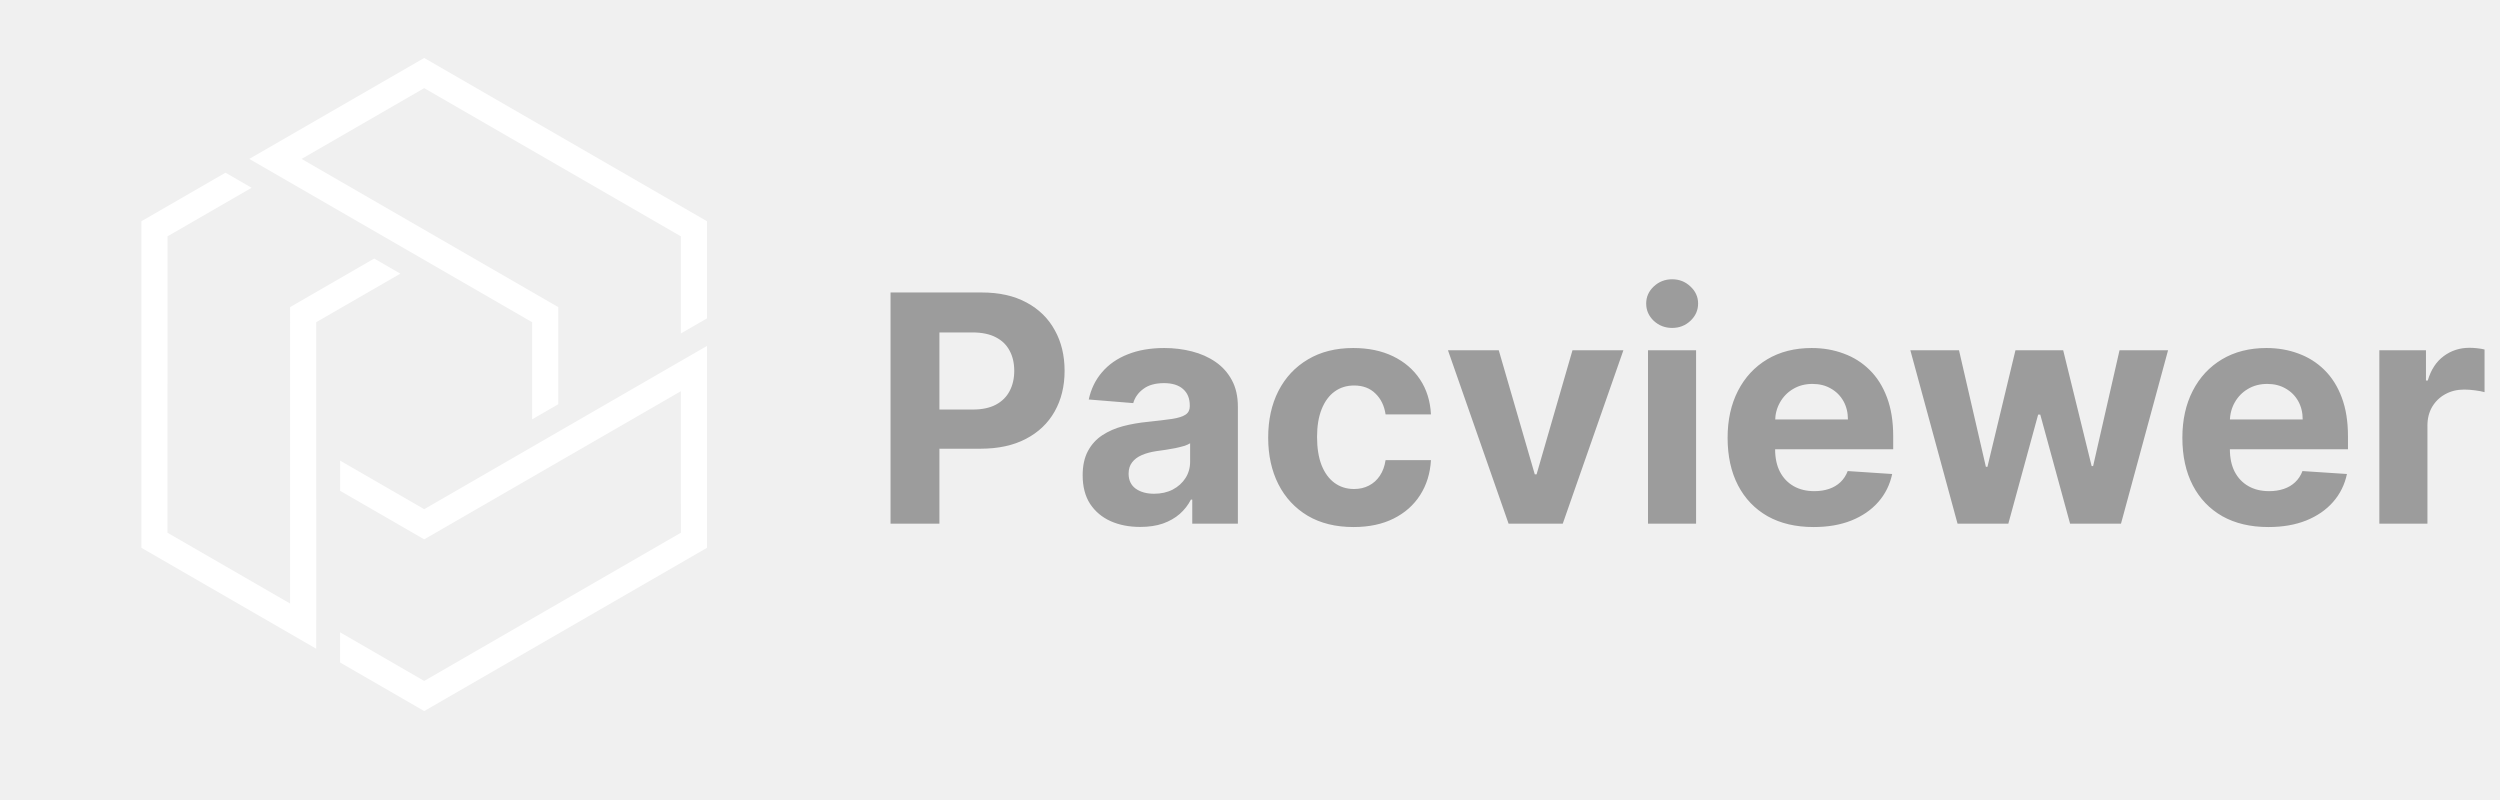
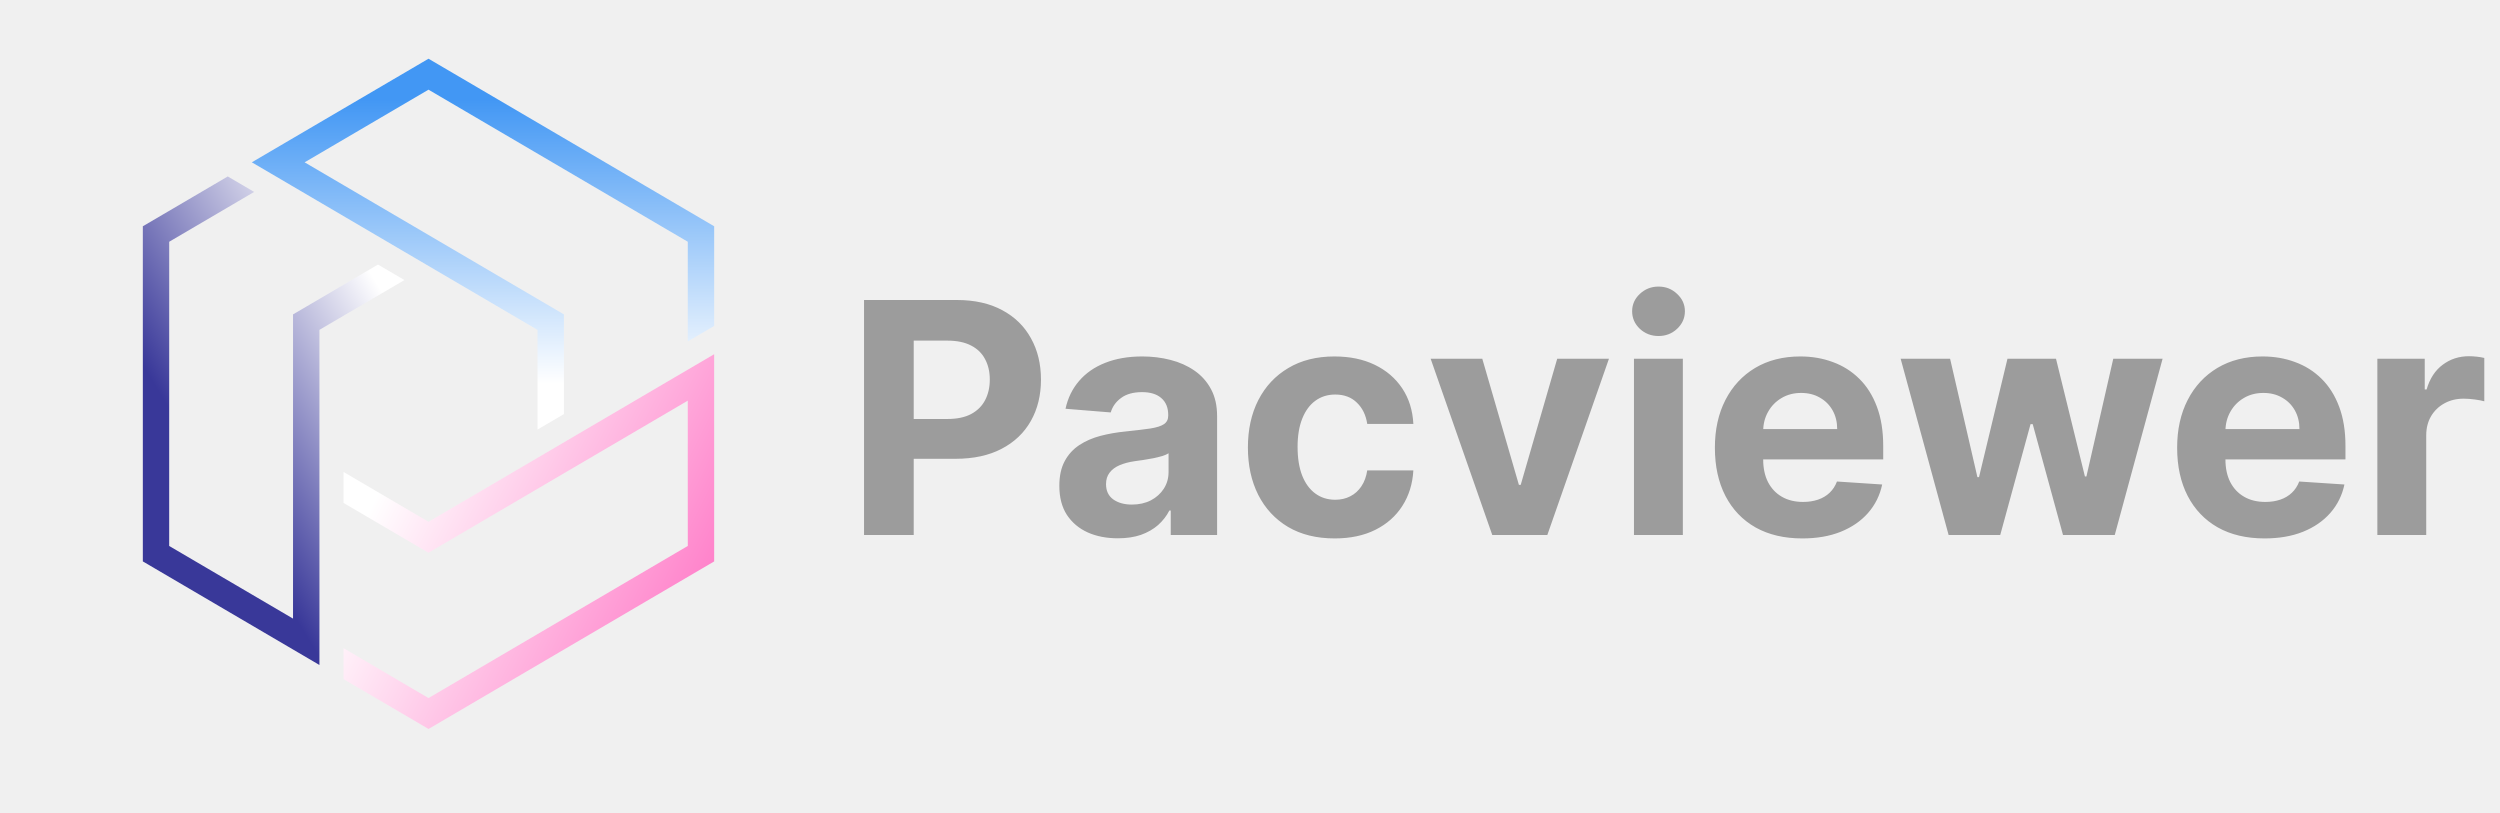
- <svg xmlns="http://www.w3.org/2000/svg" width="247" height="79" viewBox="0 0 247 79" fill="none">
-   <path fill-rule="evenodd" clip-rule="evenodd" d="M69.852 31.453L69.852 21.86L41.911 5.728L24.63 15.7L28.5 17.934L52.575 31.834L52.575 41.428L55.156 39.937L55.156 30.344L29.795 15.702L41.911 8.708L67.272 23.35L67.272 32.943L69.852 31.453Z" fill="white" />
-   <path fill-rule="evenodd" clip-rule="evenodd" d="M22.278 17.063L13.97 21.859L13.97 54.122L31.242 64.094L31.245 59.637L31.242 31.831L39.554 27.037L36.97 25.545L28.662 30.342L28.66 59.629L16.548 52.636L16.55 23.349L24.858 18.552L22.278 17.063Z" fill="white" />
-   <path fill-rule="evenodd" clip-rule="evenodd" d="M33.601 65.454L41.913 70.253L69.853 54.122L69.851 34.177L65.988 36.405L41.911 50.308L33.603 45.512L33.602 48.492L41.91 53.288L67.27 38.648L67.274 52.633L41.911 67.278L33.601 62.474L33.601 65.454Z" fill="white" />
-   <path d="M87.985 51.738V28.897H96.996C98.729 28.897 100.205 29.228 101.424 29.89C102.643 30.544 103.573 31.455 104.212 32.622C104.859 33.782 105.182 35.12 105.182 36.637C105.182 38.154 104.855 39.492 104.201 40.652C103.547 41.812 102.599 42.715 101.357 43.362C100.123 44.009 98.628 44.333 96.874 44.333H91.13V40.463H96.093C97.022 40.463 97.788 40.303 98.391 39.983C99 39.656 99.454 39.206 99.751 38.633C100.056 38.054 100.208 37.388 100.208 36.637C100.208 35.879 100.056 35.217 99.751 34.652C99.454 34.08 99 33.637 98.391 33.325C97.781 33.005 97.008 32.845 96.071 32.845H92.814V51.738H87.985ZM112.655 52.061C111.562 52.061 110.588 51.872 109.733 51.492C108.878 51.106 108.201 50.537 107.703 49.786C107.212 49.028 106.967 48.084 106.967 46.953C106.967 46.002 107.142 45.202 107.491 44.556C107.84 43.909 108.316 43.388 108.918 42.994C109.521 42.6 110.205 42.303 110.971 42.102C111.744 41.901 112.554 41.76 113.402 41.678C114.398 41.574 115.201 41.477 115.811 41.388C116.42 41.292 116.863 41.15 117.138 40.964C117.413 40.779 117.551 40.504 117.551 40.139V40.072C117.551 39.366 117.328 38.819 116.881 38.433C116.443 38.046 115.818 37.853 115.008 37.853C114.153 37.853 113.472 38.042 112.967 38.422C112.461 38.793 112.127 39.262 111.963 39.827L107.569 39.47C107.792 38.429 108.231 37.529 108.885 36.771C109.539 36.005 110.383 35.418 111.417 35.009C112.458 34.593 113.662 34.384 115.03 34.384C115.982 34.384 116.893 34.496 117.762 34.719C118.64 34.942 119.417 35.288 120.093 35.756C120.777 36.225 121.316 36.827 121.71 37.563C122.105 38.291 122.302 39.165 122.302 40.184V51.738H117.796V49.362H117.662C117.387 49.898 117.019 50.37 116.558 50.779C116.097 51.18 115.543 51.496 114.896 51.727C114.249 51.95 113.502 52.061 112.655 52.061ZM114.015 48.782C114.714 48.782 115.331 48.645 115.867 48.37C116.402 48.087 116.822 47.708 117.127 47.232C117.432 46.756 117.584 46.217 117.584 45.615V43.797C117.435 43.894 117.231 43.983 116.971 44.065C116.718 44.139 116.432 44.21 116.112 44.277C115.792 44.336 115.472 44.392 115.153 44.444C114.833 44.489 114.543 44.529 114.283 44.567C113.725 44.648 113.238 44.779 112.822 44.957C112.406 45.136 112.082 45.377 111.852 45.682C111.621 45.979 111.506 46.351 111.506 46.797C111.506 47.444 111.74 47.938 112.208 48.281C112.684 48.615 113.287 48.782 114.015 48.782ZM133.727 52.072C131.973 52.072 130.463 51.701 129.199 50.957C127.943 50.206 126.976 49.165 126.3 47.834C125.631 46.504 125.296 44.972 125.296 43.24C125.296 41.485 125.634 39.946 126.311 38.622C126.995 37.291 127.965 36.254 129.222 35.511C130.478 34.76 131.973 34.384 133.705 34.384C135.199 34.384 136.508 34.656 137.631 35.199C138.753 35.741 139.642 36.503 140.296 37.485C140.95 38.466 141.311 39.619 141.378 40.942H136.895C136.768 40.087 136.434 39.399 135.891 38.879C135.356 38.351 134.653 38.087 133.783 38.087C133.047 38.087 132.404 38.288 131.854 38.689C131.311 39.083 130.887 39.66 130.582 40.418C130.277 41.176 130.125 42.095 130.125 43.173C130.125 44.266 130.274 45.195 130.571 45.961C130.876 46.727 131.304 47.31 131.854 47.712C132.404 48.113 133.047 48.314 133.783 48.314C134.326 48.314 134.813 48.202 135.244 47.979C135.683 47.756 136.043 47.433 136.326 47.009C136.616 46.578 136.805 46.061 136.895 45.459H141.378C141.304 46.767 140.947 47.92 140.307 48.916C139.675 49.905 138.802 50.678 137.686 51.236C136.571 51.794 135.252 52.072 133.727 52.072ZM160.39 34.608L154.401 51.738H149.048L143.059 34.608H148.078L151.636 46.864H151.814L155.36 34.608H160.39ZM162.822 51.738V34.608H167.573V51.738H162.822ZM165.208 32.399C164.502 32.399 163.896 32.165 163.39 31.697C162.892 31.221 162.643 30.652 162.643 29.99C162.643 29.336 162.892 28.775 163.39 28.306C163.896 27.83 164.502 27.593 165.208 27.593C165.915 27.593 166.517 27.83 167.015 28.306C167.52 28.775 167.773 29.336 167.773 29.99C167.773 30.652 167.52 31.221 167.015 31.697C166.517 32.165 165.915 32.399 165.208 32.399ZM179.185 52.072C177.423 52.072 175.906 51.715 174.635 51.002C173.371 50.281 172.397 49.262 171.713 47.946C171.029 46.623 170.687 45.057 170.687 43.251C170.687 41.489 171.029 39.942 171.713 38.611C172.397 37.28 173.36 36.243 174.601 35.5C175.851 34.756 177.315 34.384 178.996 34.384C180.126 34.384 181.178 34.567 182.152 34.931C183.133 35.288 183.988 35.827 184.717 36.548C185.453 37.269 186.025 38.176 186.434 39.269C186.843 40.355 187.048 41.626 187.048 43.083V44.388H172.583V41.444H182.575C182.575 40.76 182.427 40.154 182.129 39.626C181.832 39.098 181.419 38.686 180.891 38.388C180.371 38.083 179.765 37.931 179.074 37.931C178.352 37.931 177.713 38.098 177.155 38.433C176.605 38.76 176.174 39.202 175.862 39.76C175.549 40.31 175.39 40.923 175.382 41.6V44.399C175.382 45.247 175.538 45.979 175.851 46.596C176.17 47.214 176.62 47.689 177.2 48.024C177.78 48.359 178.468 48.526 179.263 48.526C179.791 48.526 180.274 48.452 180.713 48.303C181.152 48.154 181.527 47.931 181.839 47.634C182.152 47.336 182.39 46.972 182.553 46.541L186.947 46.831C186.724 47.886 186.267 48.808 185.576 49.596C184.892 50.377 184.007 50.987 182.921 51.425C181.843 51.857 180.598 52.072 179.185 52.072ZM193.405 51.738L188.743 34.608H193.55L196.204 46.117H196.36L199.126 34.608H203.843L206.654 46.05H206.799L209.409 34.608H214.204L209.554 51.738H204.524L201.579 40.964H201.368L198.423 51.738H193.405ZM224.116 52.072C222.354 52.072 220.837 51.715 219.566 51.002C218.302 50.281 217.328 49.262 216.644 47.946C215.96 46.623 215.618 45.057 215.618 43.251C215.618 41.489 215.96 39.942 216.644 38.611C217.328 37.28 218.291 36.243 219.532 35.5C220.781 34.756 222.246 34.384 223.926 34.384C225.056 34.384 226.109 34.567 227.083 34.931C228.064 35.288 228.919 35.827 229.648 36.548C230.384 37.269 230.956 38.176 231.365 39.269C231.774 40.355 231.979 41.626 231.979 43.083V44.388H217.514V41.444H227.506C227.506 40.76 227.358 40.154 227.06 39.626C226.763 39.098 226.35 38.686 225.822 38.388C225.302 38.083 224.696 37.931 224.004 37.931C223.283 37.931 222.644 38.098 222.086 38.433C221.536 38.76 221.105 39.202 220.792 39.76C220.48 40.31 220.32 40.923 220.313 41.6V44.399C220.313 45.247 220.469 45.979 220.781 46.596C221.101 47.214 221.551 47.689 222.131 48.024C222.711 48.359 223.398 48.526 224.194 48.526C224.722 48.526 225.205 48.452 225.644 48.303C226.083 48.154 226.458 47.931 226.77 47.634C227.083 47.336 227.32 46.972 227.484 46.541L231.878 46.831C231.655 47.886 231.198 48.808 230.506 49.596C229.822 50.377 228.938 50.987 227.852 51.425C226.774 51.857 225.529 52.072 224.116 52.072ZM235.079 51.738V34.608H239.685V37.596H239.863C240.176 36.533 240.7 35.73 241.436 35.187C242.172 34.637 243.02 34.362 243.979 34.362C244.217 34.362 244.473 34.377 244.748 34.407C245.023 34.437 245.265 34.477 245.473 34.529V38.745C245.25 38.678 244.941 38.619 244.547 38.567C244.153 38.515 243.793 38.489 243.466 38.489C242.767 38.489 242.142 38.641 241.592 38.946C241.049 39.243 240.618 39.66 240.298 40.195C239.986 40.73 239.83 41.347 239.83 42.046V51.738H235.079Z" fill="#9C9C9C" />
+ <svg xmlns="http://www.w3.org/2000/svg" width="243" height="79" viewBox="0 0 243 79" fill="none">
+   <path d="M83.985 52V29.16H92.996C94.729 29.16 96.205 29.49 97.424 30.152C98.643 30.806 99.573 31.717 100.212 32.885C100.859 34.044 101.182 35.383 101.182 36.899C101.182 38.416 100.855 39.755 100.201 40.914C99.547 42.074 98.599 42.978 97.357 43.624C96.123 44.271 94.628 44.595 92.874 44.595H87.13V40.725H92.093C93.022 40.725 93.788 40.565 94.391 40.245C95 39.918 95.454 39.468 95.751 38.896C96.056 38.316 96.208 37.65 96.208 36.899C96.208 36.141 96.056 35.479 95.751 34.914C95.454 34.342 95 33.899 94.391 33.587C93.781 33.267 93.008 33.108 92.071 33.108H88.814V52H83.985ZM108.655 52.323C107.562 52.323 106.588 52.134 105.733 51.755C104.878 51.368 104.201 50.799 103.703 50.048C103.212 49.29 102.967 48.346 102.967 47.216C102.967 46.264 103.142 45.465 103.491 44.818C103.84 44.171 104.316 43.651 104.918 43.256C105.521 42.862 106.205 42.565 106.971 42.364C107.744 42.163 108.554 42.022 109.402 41.94C110.398 41.836 111.201 41.74 111.811 41.65C112.42 41.554 112.863 41.413 113.138 41.227C113.413 41.041 113.551 40.766 113.551 40.401V40.334C113.551 39.628 113.328 39.082 112.881 38.695C112.443 38.308 111.818 38.115 111.008 38.115C110.153 38.115 109.472 38.305 108.967 38.684C108.461 39.056 108.127 39.524 107.963 40.089L103.569 39.732C103.792 38.691 104.231 37.792 104.885 37.033C105.539 36.267 106.383 35.68 107.417 35.271C108.458 34.855 109.662 34.647 111.03 34.647C111.982 34.647 112.893 34.758 113.762 34.981C114.64 35.204 115.417 35.55 116.093 36.018C116.777 36.487 117.316 37.089 117.71 37.825C118.105 38.554 118.302 39.427 118.302 40.446V52H113.796V49.624H113.662C113.387 50.16 113.019 50.632 112.558 51.041C112.097 51.442 111.543 51.758 110.896 51.989C110.249 52.212 109.502 52.323 108.655 52.323ZM110.015 49.045C110.714 49.045 111.331 48.907 111.867 48.632C112.402 48.349 112.822 47.97 113.127 47.494C113.432 47.019 113.584 46.48 113.584 45.877V44.059C113.435 44.156 113.231 44.245 112.971 44.327C112.718 44.401 112.432 44.472 112.112 44.539C111.792 44.598 111.472 44.654 111.153 44.706C110.833 44.751 110.543 44.792 110.283 44.829C109.725 44.911 109.238 45.041 108.822 45.219C108.406 45.398 108.082 45.639 107.852 45.944C107.621 46.242 107.506 46.613 107.506 47.059C107.506 47.706 107.74 48.201 108.208 48.543C108.684 48.877 109.287 49.045 110.015 49.045ZM129.727 52.335C127.973 52.335 126.463 51.963 125.199 51.219C123.943 50.468 122.976 49.428 122.3 48.097C121.631 46.766 121.296 45.234 121.296 43.502C121.296 41.747 121.634 40.208 122.311 38.885C122.995 37.554 123.965 36.517 125.222 35.773C126.478 35.022 127.973 34.647 129.705 34.647C131.199 34.647 132.508 34.918 133.631 35.461C134.753 36.004 135.642 36.766 136.296 37.747C136.95 38.728 137.311 39.881 137.378 41.204H132.895C132.768 40.349 132.434 39.662 131.891 39.141C131.356 38.613 130.653 38.349 129.783 38.349C129.047 38.349 128.404 38.55 127.854 38.952C127.311 39.346 126.887 39.922 126.582 40.68C126.277 41.438 126.125 42.357 126.125 43.435C126.125 44.528 126.274 45.457 126.571 46.223C126.876 46.989 127.304 47.572 127.854 47.974C128.404 48.375 129.047 48.576 129.783 48.576C130.326 48.576 130.813 48.465 131.244 48.242C131.683 48.019 132.043 47.695 132.326 47.271C132.616 46.84 132.805 46.323 132.895 45.721H137.378C137.304 47.03 136.947 48.182 136.307 49.178C135.675 50.167 134.802 50.941 133.686 51.498C132.571 52.056 131.252 52.335 129.727 52.335ZM156.39 34.87L150.401 52H145.048L139.059 34.87H144.078L147.636 47.126H147.814L151.36 34.87H156.39ZM158.822 52V34.87H163.573V52H158.822ZM161.208 32.661C160.502 32.661 159.896 32.427 159.39 31.959C158.892 31.483 158.643 30.914 158.643 30.253C158.643 29.598 158.892 29.037 159.39 28.569C159.896 28.093 160.502 27.855 161.208 27.855C161.915 27.855 162.517 28.093 163.015 28.569C163.52 29.037 163.773 29.598 163.773 30.253C163.773 30.914 163.52 31.483 163.015 31.959C162.517 32.427 161.915 32.661 161.208 32.661ZM175.185 52.335C173.423 52.335 171.906 51.978 170.635 51.264C169.371 50.543 168.397 49.524 167.713 48.208C167.029 46.885 166.687 45.32 166.687 43.513C166.687 41.751 167.029 40.204 167.713 38.873C168.397 37.543 169.36 36.505 170.601 35.762C171.851 35.018 173.315 34.647 174.996 34.647C176.126 34.647 177.178 34.829 178.152 35.193C179.133 35.55 179.988 36.089 180.717 36.81C181.453 37.531 182.025 38.438 182.434 39.532C182.843 40.617 183.048 41.888 183.048 43.346V44.651H168.583V41.706H178.575C178.575 41.022 178.427 40.416 178.129 39.888C177.832 39.36 177.419 38.948 176.891 38.65C176.371 38.346 175.765 38.193 175.074 38.193C174.352 38.193 173.713 38.36 173.155 38.695C172.605 39.022 172.174 39.465 171.862 40.022C171.549 40.572 171.39 41.186 171.382 41.862V44.662C171.382 45.509 171.538 46.242 171.851 46.859C172.17 47.476 172.62 47.952 173.2 48.286C173.78 48.621 174.468 48.788 175.263 48.788C175.791 48.788 176.274 48.714 176.713 48.565C177.152 48.416 177.527 48.193 177.839 47.896C178.152 47.599 178.39 47.234 178.553 46.803L182.947 47.093C182.724 48.149 182.267 49.071 181.576 49.859C180.892 50.639 180.007 51.249 178.921 51.688C177.843 52.119 176.598 52.335 175.185 52.335ZM189.405 52L184.743 34.87H189.55L192.204 46.379H192.36L195.126 34.87H199.843L202.654 46.312H202.799L205.409 34.87H210.204L205.554 52H200.524L197.579 41.227H197.368L194.423 52H189.405ZM220.116 52.335C218.354 52.335 216.837 51.978 215.566 51.264C214.302 50.543 213.328 49.524 212.644 48.208C211.96 46.885 211.618 45.32 211.618 43.513C211.618 41.751 211.96 40.204 212.644 38.873C213.328 37.543 214.291 36.505 215.532 35.762C216.781 35.018 218.246 34.647 219.926 34.647C221.056 34.647 222.109 34.829 223.083 35.193C224.064 35.55 224.919 36.089 225.648 36.81C226.384 37.531 226.956 38.438 227.365 39.532C227.774 40.617 227.979 41.888 227.979 43.346V44.651H213.514V41.706H223.506C223.506 41.022 223.358 40.416 223.06 39.888C222.763 39.36 222.35 38.948 221.822 38.65C221.302 38.346 220.696 38.193 220.004 38.193C219.283 38.193 218.644 38.36 218.086 38.695C217.536 39.022 217.105 39.465 216.792 40.022C216.48 40.572 216.32 41.186 216.313 41.862V44.662C216.313 45.509 216.469 46.242 216.781 46.859C217.101 47.476 217.551 47.952 218.131 48.286C218.711 48.621 219.398 48.788 220.194 48.788C220.722 48.788 221.205 48.714 221.644 48.565C222.083 48.416 222.458 48.193 222.77 47.896C223.083 47.599 223.32 47.234 223.484 46.803L227.878 47.093C227.655 48.149 227.198 49.071 226.506 49.859C225.822 50.639 224.938 51.249 223.852 51.688C222.774 52.119 221.529 52.335 220.116 52.335ZM231.079 52V34.87H235.685V37.859H235.863C236.176 36.795 236.7 35.992 237.436 35.45C238.172 34.899 239.02 34.624 239.979 34.624C240.217 34.624 240.473 34.639 240.748 34.669C241.023 34.699 241.265 34.74 241.473 34.792V39.007C241.25 38.94 240.941 38.881 240.547 38.829C240.153 38.777 239.793 38.751 239.466 38.751C238.767 38.751 238.142 38.903 237.592 39.208C237.049 39.505 236.618 39.922 236.298 40.457C235.986 40.992 235.83 41.609 235.83 42.308V52H231.079Z" fill="#9C9C9C" />
+   <path fill-rule="evenodd" clip-rule="evenodd" d="M69.418 31.681L69.418 21.995L41.651 5.707L24.477 15.776L28.322 18.032L52.248 32.066L52.248 41.752L54.813 40.247L54.813 30.561L29.609 15.778L41.65 8.716L66.853 23.5L66.853 33.186L69.418 31.681Z" fill="url(#paint0_linear_5731_8377)" />
+   <path fill-rule="evenodd" clip-rule="evenodd" d="M22.139 17.151L13.883 21.994L13.884 54.569L31.048 64.637L31.051 60.137L31.048 32.062L39.309 27.222L36.74 25.716L28.484 30.558L28.482 60.129L16.445 53.068L16.447 23.498L24.703 18.655L22.139 17.151Z" fill="url(#paint1_linear_5731_8377)" />
+   <path fill-rule="evenodd" clip-rule="evenodd" d="M33.39 66.01L41.651 70.856L69.418 54.569L69.415 34.431L65.576 36.68L41.648 50.718L33.392 45.875L33.392 48.884L41.648 53.726L66.85 38.944L66.854 53.065L41.649 67.851L33.391 63.001L33.39 66.01Z" fill="url(#paint2_linear_5731_8377)" />
+   <defs>
+     <linearGradient id="paint0_linear_5731_8377" x1="41.138" y1="38.011" x2="41.138" y2="8.15" gradientUnits="userSpaceOnUse">
+       <stop offset="0.025" stop-color="white" />
+       <stop offset="0.95" stop-color="#4297F4" />
+     </linearGradient>
+     <linearGradient id="paint1_linear_5731_8377" x1="22.434" y1="49.683" x2="42.646" y2="37.481" gradientUnits="userSpaceOnUse">
+       <stop stop-color="#393899" />
+       <stop offset="1" stop-color="white" />
+     </linearGradient>
+     <linearGradient id="paint2_linear_5731_8377" x1="72.327" y1="53.792" x2="41.475" y2="38.404" gradientUnits="userSpaceOnUse">
+       <stop stop-color="#FF7AC7" />
+       <stop offset="1" stop-color="white" />
+     </linearGradient>
+   </defs>
</svg>
